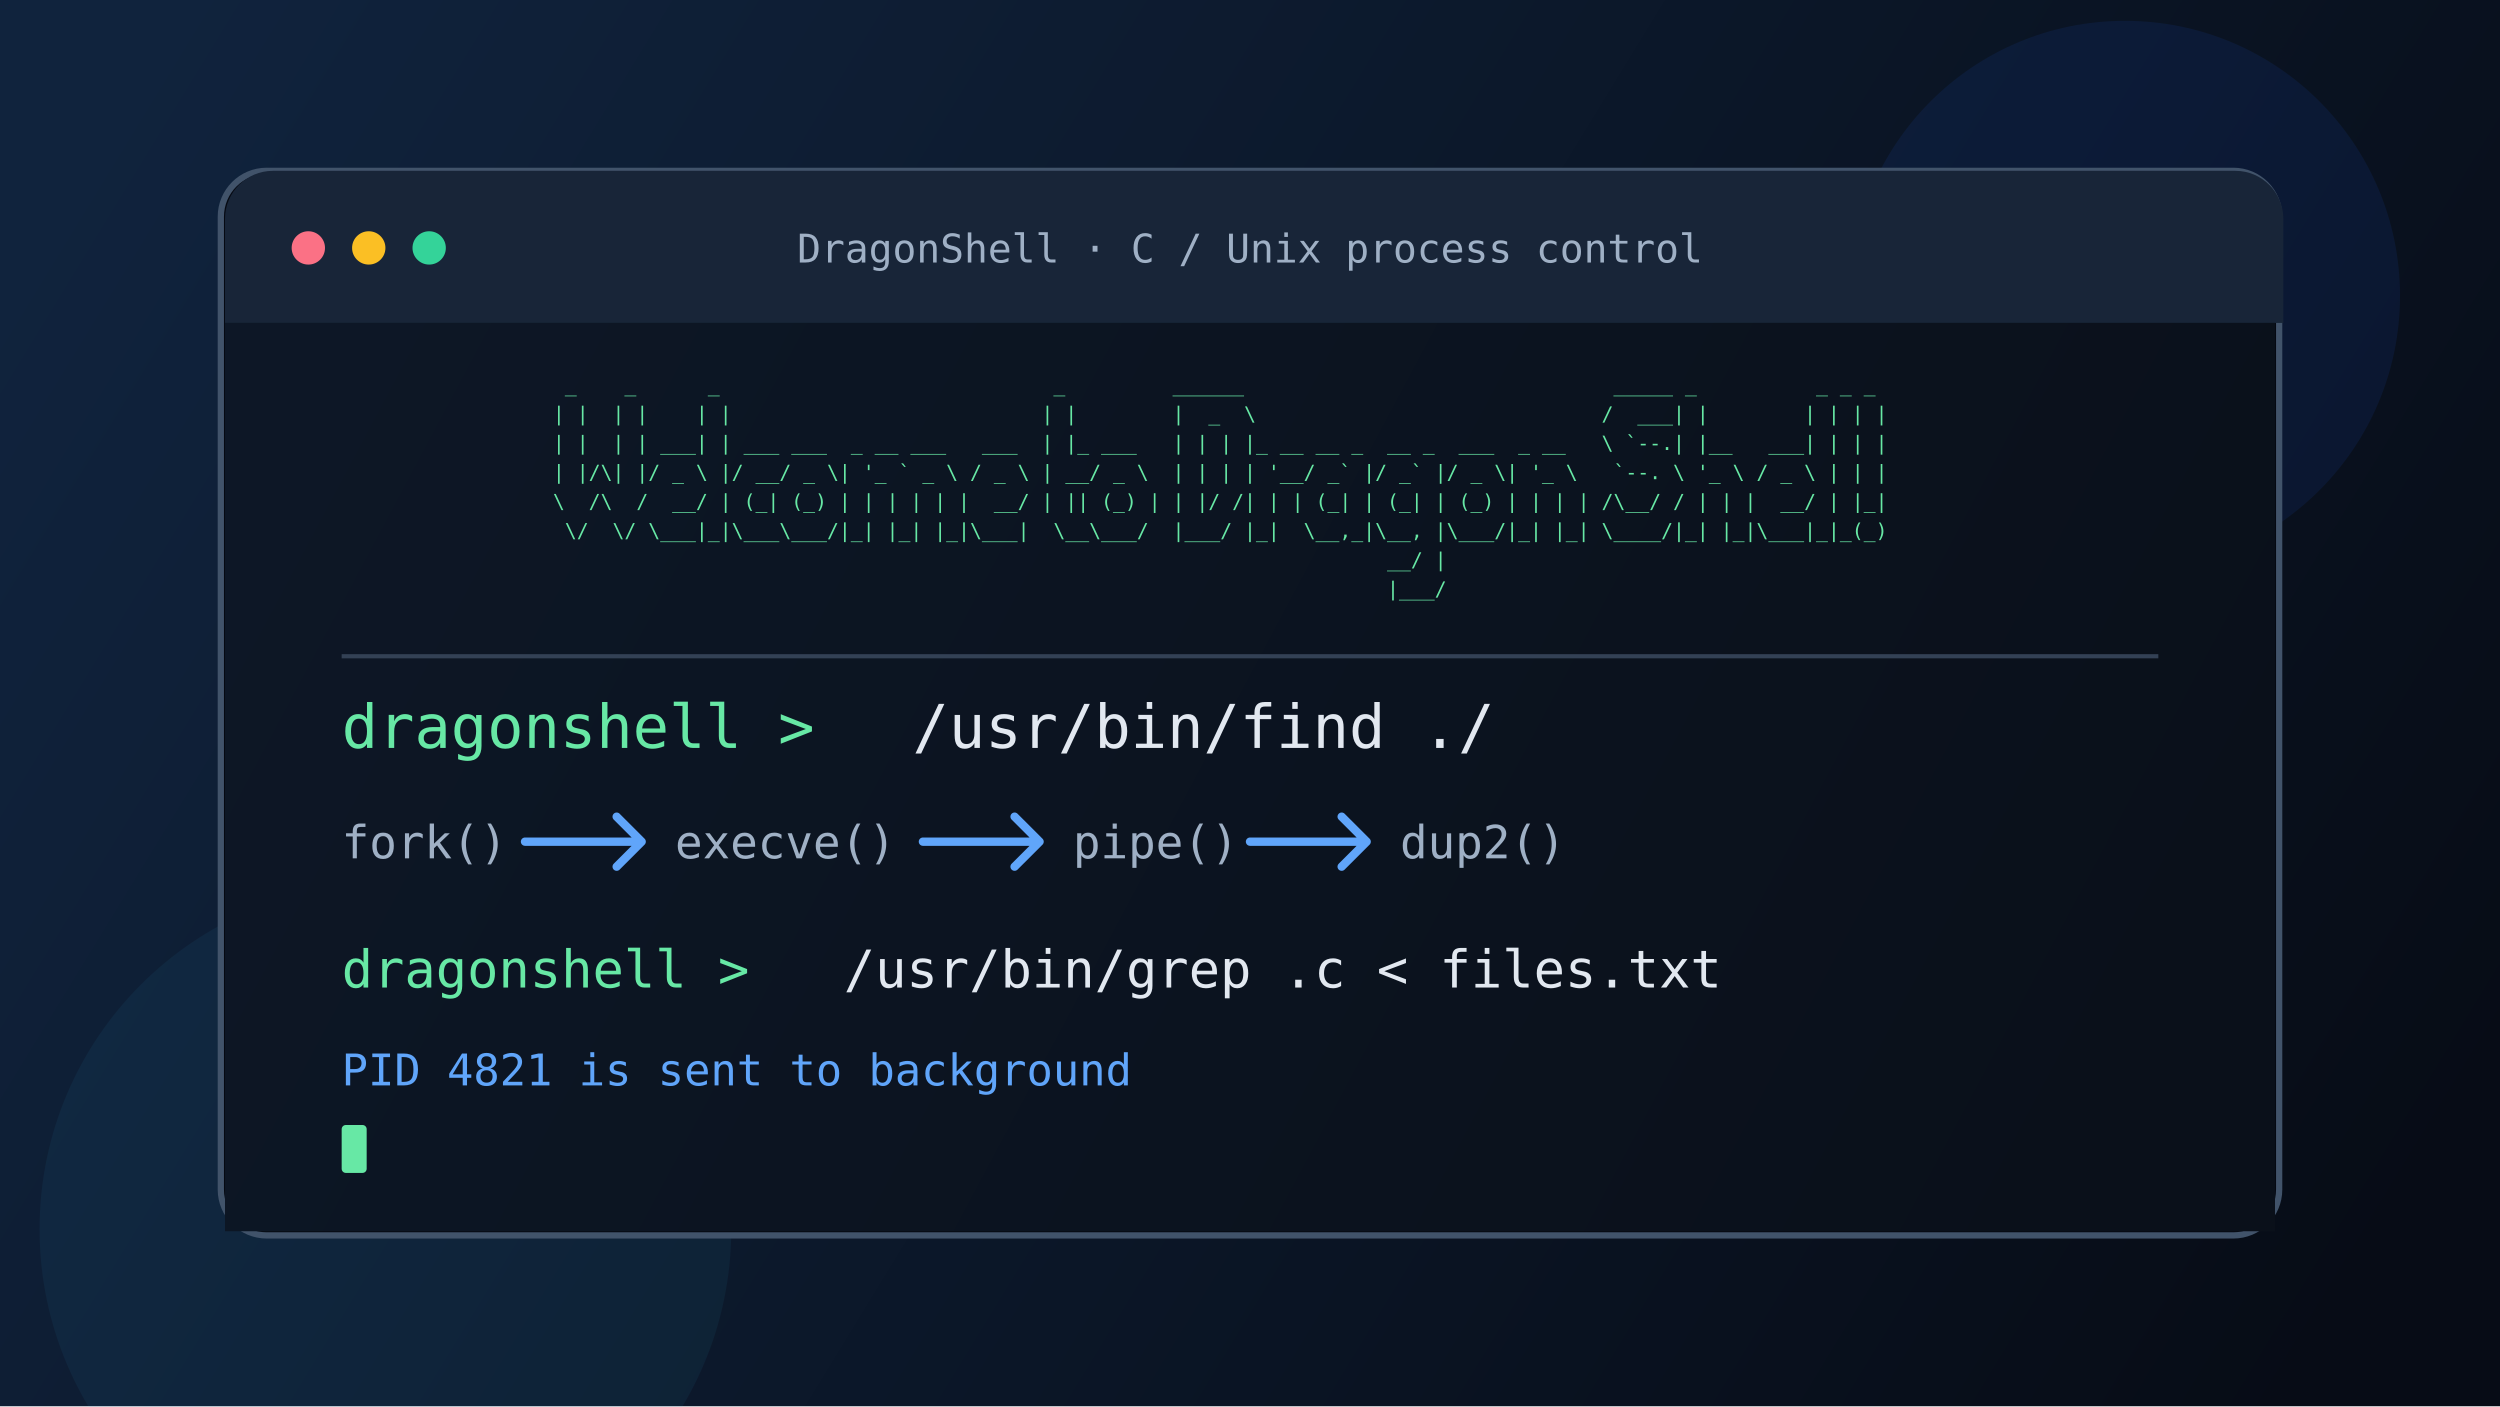
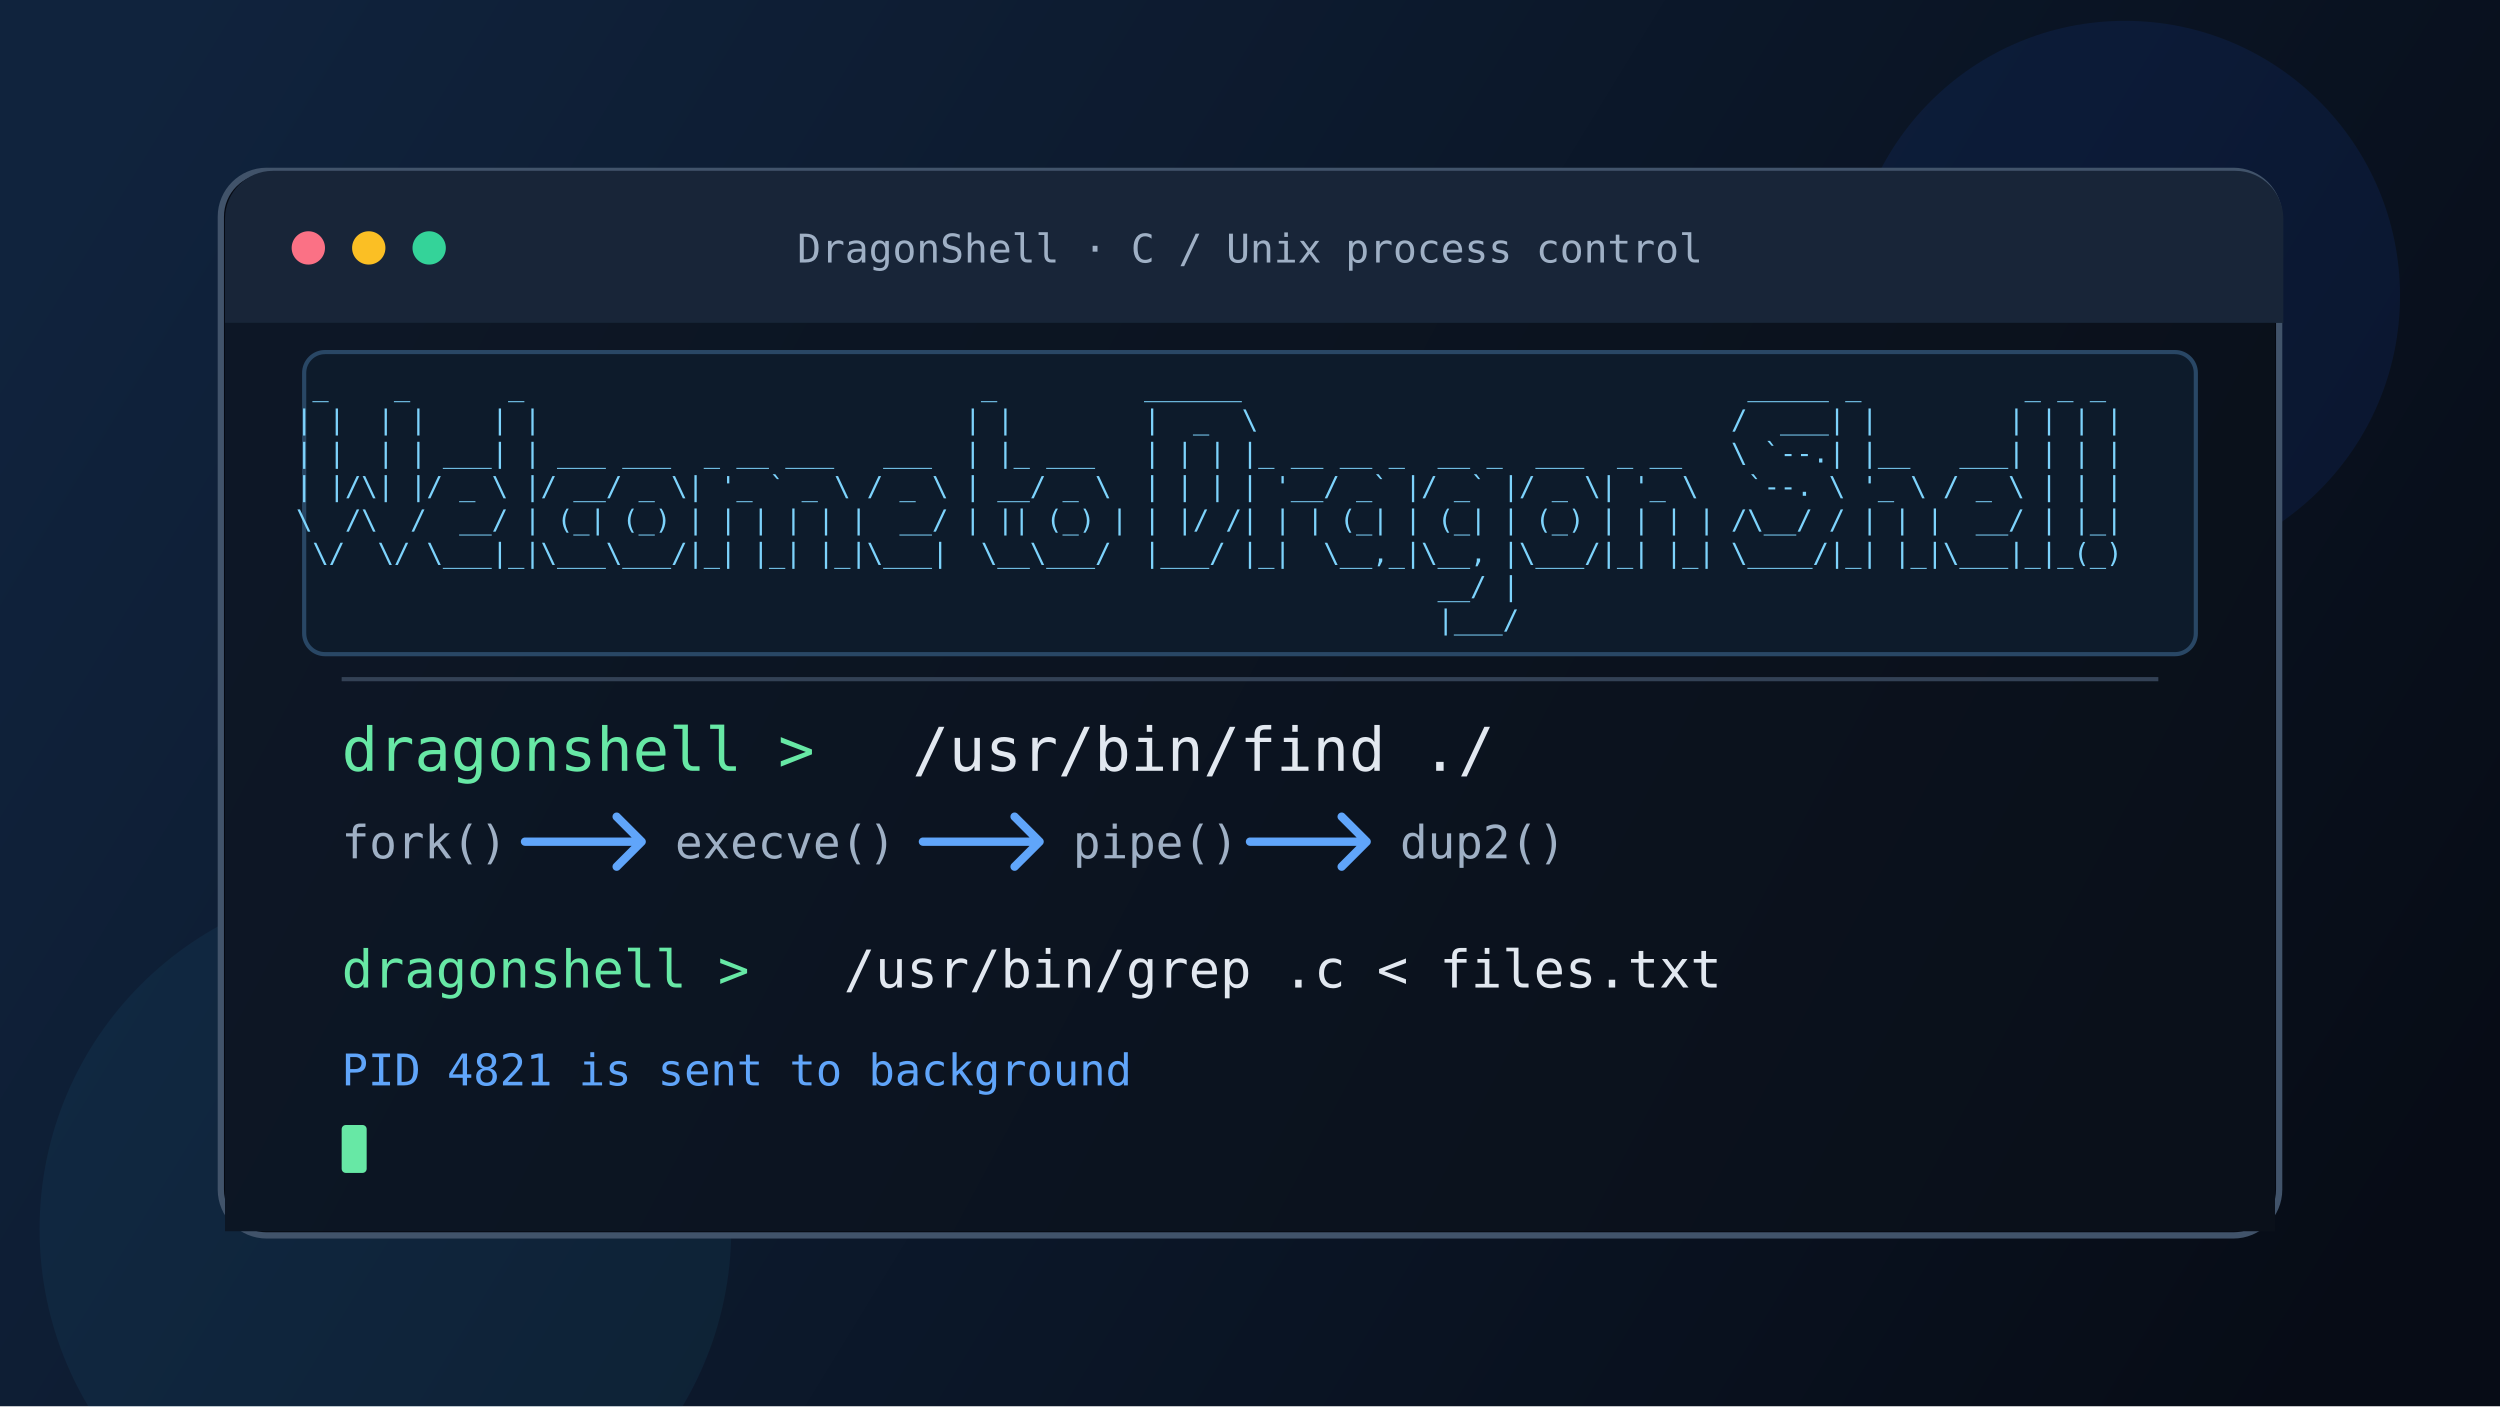
<svg xmlns="http://www.w3.org/2000/svg" viewBox="0 0 1200 675" fill="none">
  <defs>
    <linearGradient id="bg" x1="70" y1="24" x2="1110" y2="660" gradientUnits="userSpaceOnUse">
      <stop stop-color="#10233d" />
      <stop offset="1" stop-color="#070c16" />
    </linearGradient>
    <linearGradient id="screen" x1="180" y1="118" x2="1005" y2="558" gradientUnits="userSpaceOnUse">
      <stop stop-color="#0d1726" />
      <stop offset="1" stop-color="#0a101a" />
    </linearGradient>
  </defs>
  <rect width="1200" height="675" fill="url(#bg)" />
  <circle cx="1020" cy="142" r="132" fill="#2563eb" fill-opacity=".1" />
  <circle cx="185" cy="590" r="166" fill="#38bdf8" fill-opacity=".06" />
  <rect x="106" y="82" width="988" height="511" rx="22" fill="#050912" stroke="#41536a" stroke-width="3" />
  <path d="M108 105c0-12.7 10.3-23 23-23h942c12.7 0 23 10.3 23 23v50H108v-50Z" fill="#182538" />
  <circle cx="148" cy="119" r="8" fill="#fb7185" />
  <circle cx="177" cy="119" r="8" fill="#fbbf24" />
  <circle cx="206" cy="119" r="8" fill="#34d399" />
  <text x="600" y="126" fill="#9fb0c5" font-family="ui-monospace, SFMono-Regular, Menlo, monospace" font-size="19" text-anchor="middle">DragonShell · C / Unix process control</text>
  <rect x="108" y="155" width="984" height="436" rx="0" fill="url(#screen)" />
-   <text x="600" y="188" fill="#67e8a5" font-family="ui-monospace, SFMono-Regular, Menlo, monospace" font-size="9.5" text-anchor="middle" xml:space="preserve">
+   <rect x="146" y="169" width="908" height="145" rx="10" fill="#0d1b2b" stroke="#294765" stroke-width="2" />
+   <text x="600" y="190" fill="#7dd3fc" font-family="ui-monospace, SFMono-Regular, Menlo, monospace" font-size="13" text-anchor="middle" xml:space="preserve">
    <tspan x="600" dy="0"> _    _      _                            _         ______                               _____ _          _ _ _ </tspan>
-     <tspan x="600" dy="14">| |  | |    | |                          | |        |  _  \                             /  ___| |        | | | |</tspan>
-     <tspan x="600" dy="14">| |  | | ___| | ___ ___  _ __ ___   ___  | |_ ___   | | | |_ __ __ _  __ _  ___  _ __   \ `--.| |__   ___| | | |</tspan>
-     <tspan x="600" dy="14">| |/\| |/ _ \ |/ __/ _ \| '_ ` _ \ / _ \ | __/ _ \  | | | | '__/ _` |/ _` |/ _ \| '_ \   `--. \ '_ \ / _ \ | | |</tspan>
-     <tspan x="600" dy="14">\  /\  /  __/ | (_| (_) | | | | | |  __/ | || (_) | | |/ /| | | (_| | (_| | (_) | | | | /\__/ / | | |  __/ | |_|</tspan>
-     <tspan x="600" dy="14"> \/  \/ \___|_|\___\___/|_| |_| |_|\___|  \__\___/  |___/ |_|  \__,_|\__, |\___/|_| |_| \____/|_| |_|\___|_|_(_)</tspan>
-     <tspan x="600" dy="14">                                                                      __/ |                                     </tspan>
-     <tspan x="600" dy="14">                                                                     |___/                                      </tspan>
+     <tspan x="600" dy="16">| |  | |    | |                          | |        |  _  \                             /  ___| |        | | | |</tspan>
+     <tspan x="600" dy="16">| |  | | ___| | ___ ___  _ __ ___   ___  | |_ ___   | | | |_ __ __ _  __ _  ___  _ __   \ `--.| |__   ___| | | |</tspan>
+     <tspan x="600" dy="16">| |/\| |/ _ \ |/ __/ _ \| '_ ` _ \ / _ \ | __/ _ \  | | | | '__/ _` |/ _` |/ _ \| '_ \   `--. \ '_ \ / _ \ | | |</tspan>
+     <tspan x="600" dy="16">\  /\  /  __/ | (_| (_) | | | | | |  __/ | || (_) | | |/ /| | | (_| | (_| | (_) | | | | /\__/ / | | |  __/ | |_|</tspan>
+     <tspan x="600" dy="16"> \/  \/ \___|_|\___\___/|_| |_| |_|\___|  \__\___/  |___/ |_|  \__,_|\__, |\___/|_| |_| \____/|_| |_|\___|_|_(_)</tspan>
+     <tspan x="600" dy="16">                                                                      __/ |                                     </tspan>
+     <tspan x="600" dy="16">                                                                     |___/                                      </tspan>
  </text>
-   <path d="M164 315h872" stroke="#334155" stroke-width="2" />
-   <text x="164" y="359" fill="#67e8a5" font-family="ui-monospace, SFMono-Regular, Menlo, monospace" font-size="29">dragonshell &gt;</text>
-   <text x="438" y="359" fill="#e2e8f0" font-family="ui-monospace, SFMono-Regular, Menlo, monospace" font-size="29">/usr/bin/find ./</text>
+   <path d="M164 326h872" stroke="#334155" stroke-width="2" />
+   <text x="164" y="370" fill="#67e8a5" font-family="ui-monospace, SFMono-Regular, Menlo, monospace" font-size="29">dragonshell &gt;</text>
+   <text x="438" y="370" fill="#e2e8f0" font-family="ui-monospace, SFMono-Regular, Menlo, monospace" font-size="29">/usr/bin/find ./</text>
  <text x="164" y="412" fill="#9fb0c5" font-family="ui-monospace, SFMono-Regular, Menlo, monospace" font-size="22">fork()</text>
  <path d="M252 404h56m-12-12 12 12-12 12" stroke="#60a5fa" stroke-linecap="round" stroke-linejoin="round" stroke-width="4" />
  <text x="324" y="412" fill="#9fb0c5" font-family="ui-monospace, SFMono-Regular, Menlo, monospace" font-size="22">execve()</text>
  <path d="M443 404h56m-12-12 12 12-12 12" stroke="#60a5fa" stroke-linecap="round" stroke-linejoin="round" stroke-width="4" />
  <text x="515" y="412" fill="#9fb0c5" font-family="ui-monospace, SFMono-Regular, Menlo, monospace" font-size="22">pipe()</text>
  <path d="M600 404h56m-12-12 12 12-12 12" stroke="#60a5fa" stroke-linecap="round" stroke-linejoin="round" stroke-width="4" />
  <text x="672" y="412" fill="#9fb0c5" font-family="ui-monospace, SFMono-Regular, Menlo, monospace" font-size="22">dup2()</text>
  <text x="164" y="474" fill="#67e8a5" font-family="ui-monospace, SFMono-Regular, Menlo, monospace" font-size="25">dragonshell &gt;</text>
  <text x="405" y="474" fill="#e2e8f0" font-family="ui-monospace, SFMono-Regular, Menlo, monospace" font-size="25">/usr/bin/grep .c &lt; files.txt</text>
  <text x="164" y="521" fill="#60a5fa" font-family="ui-monospace, SFMono-Regular, Menlo, monospace" font-size="21">PID 4821 is sent to background</text>
  <rect x="164" y="540" width="12" height="23" rx="2" fill="#67e8a5" />
</svg>
